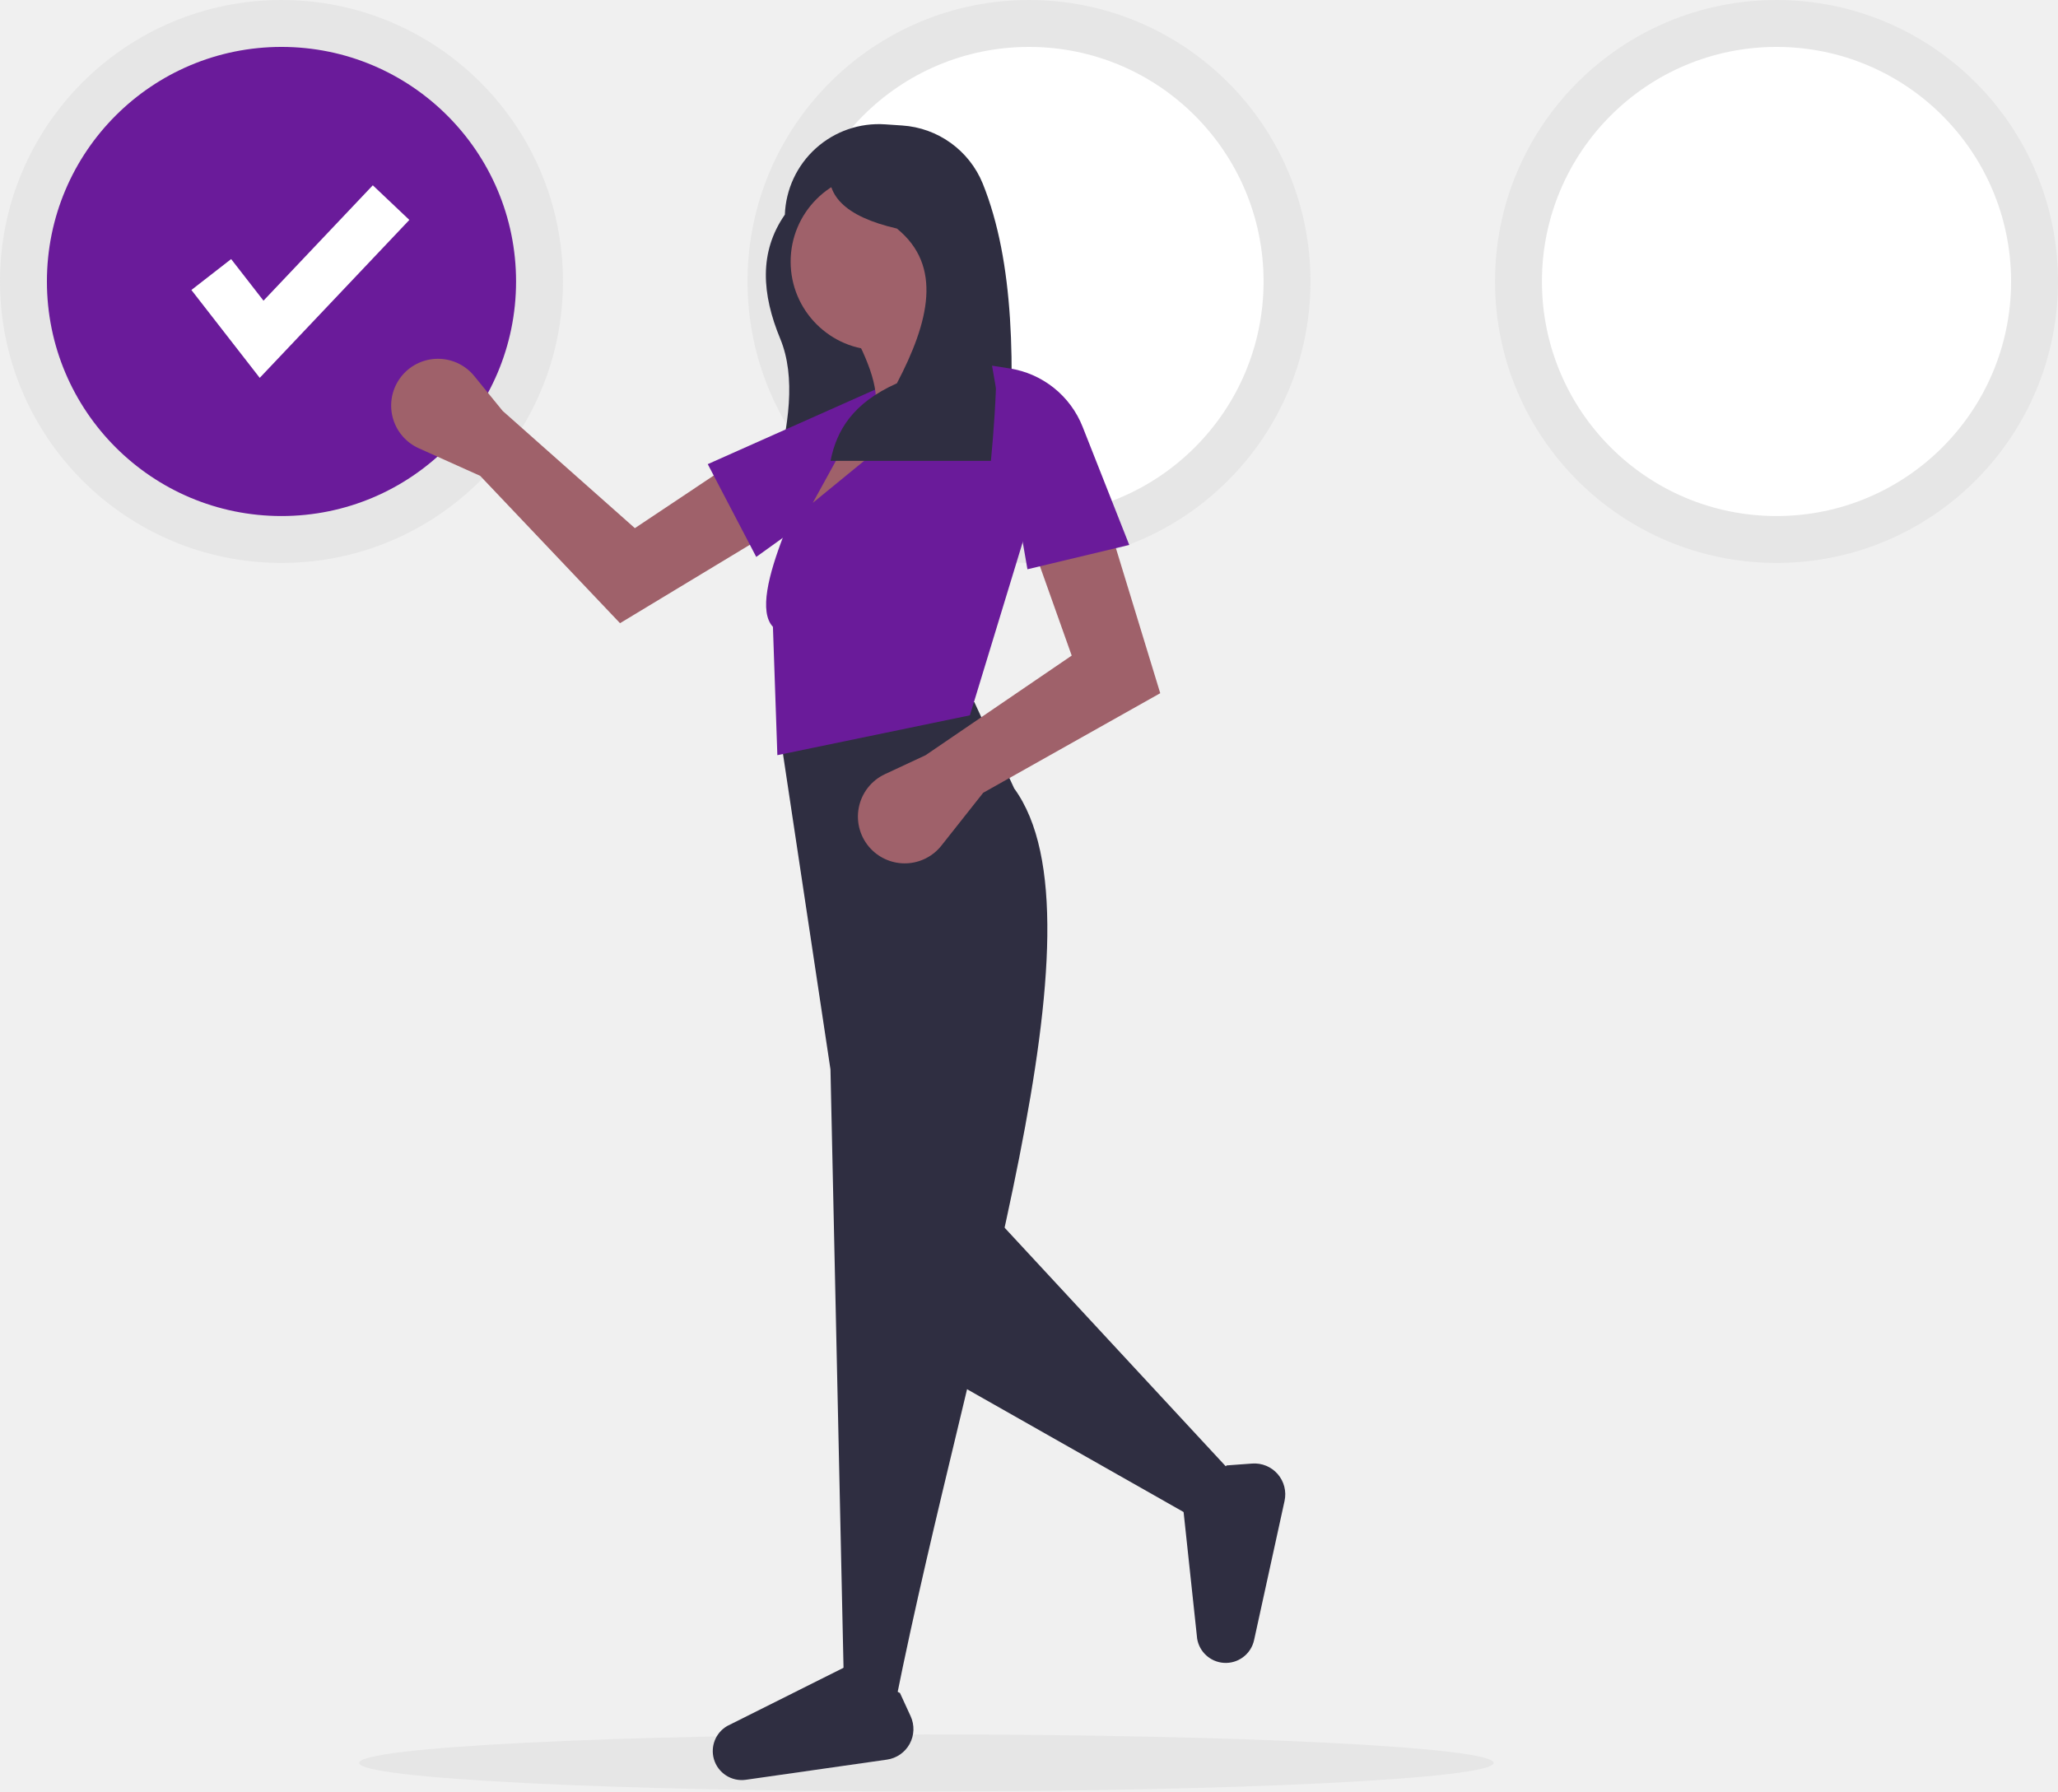
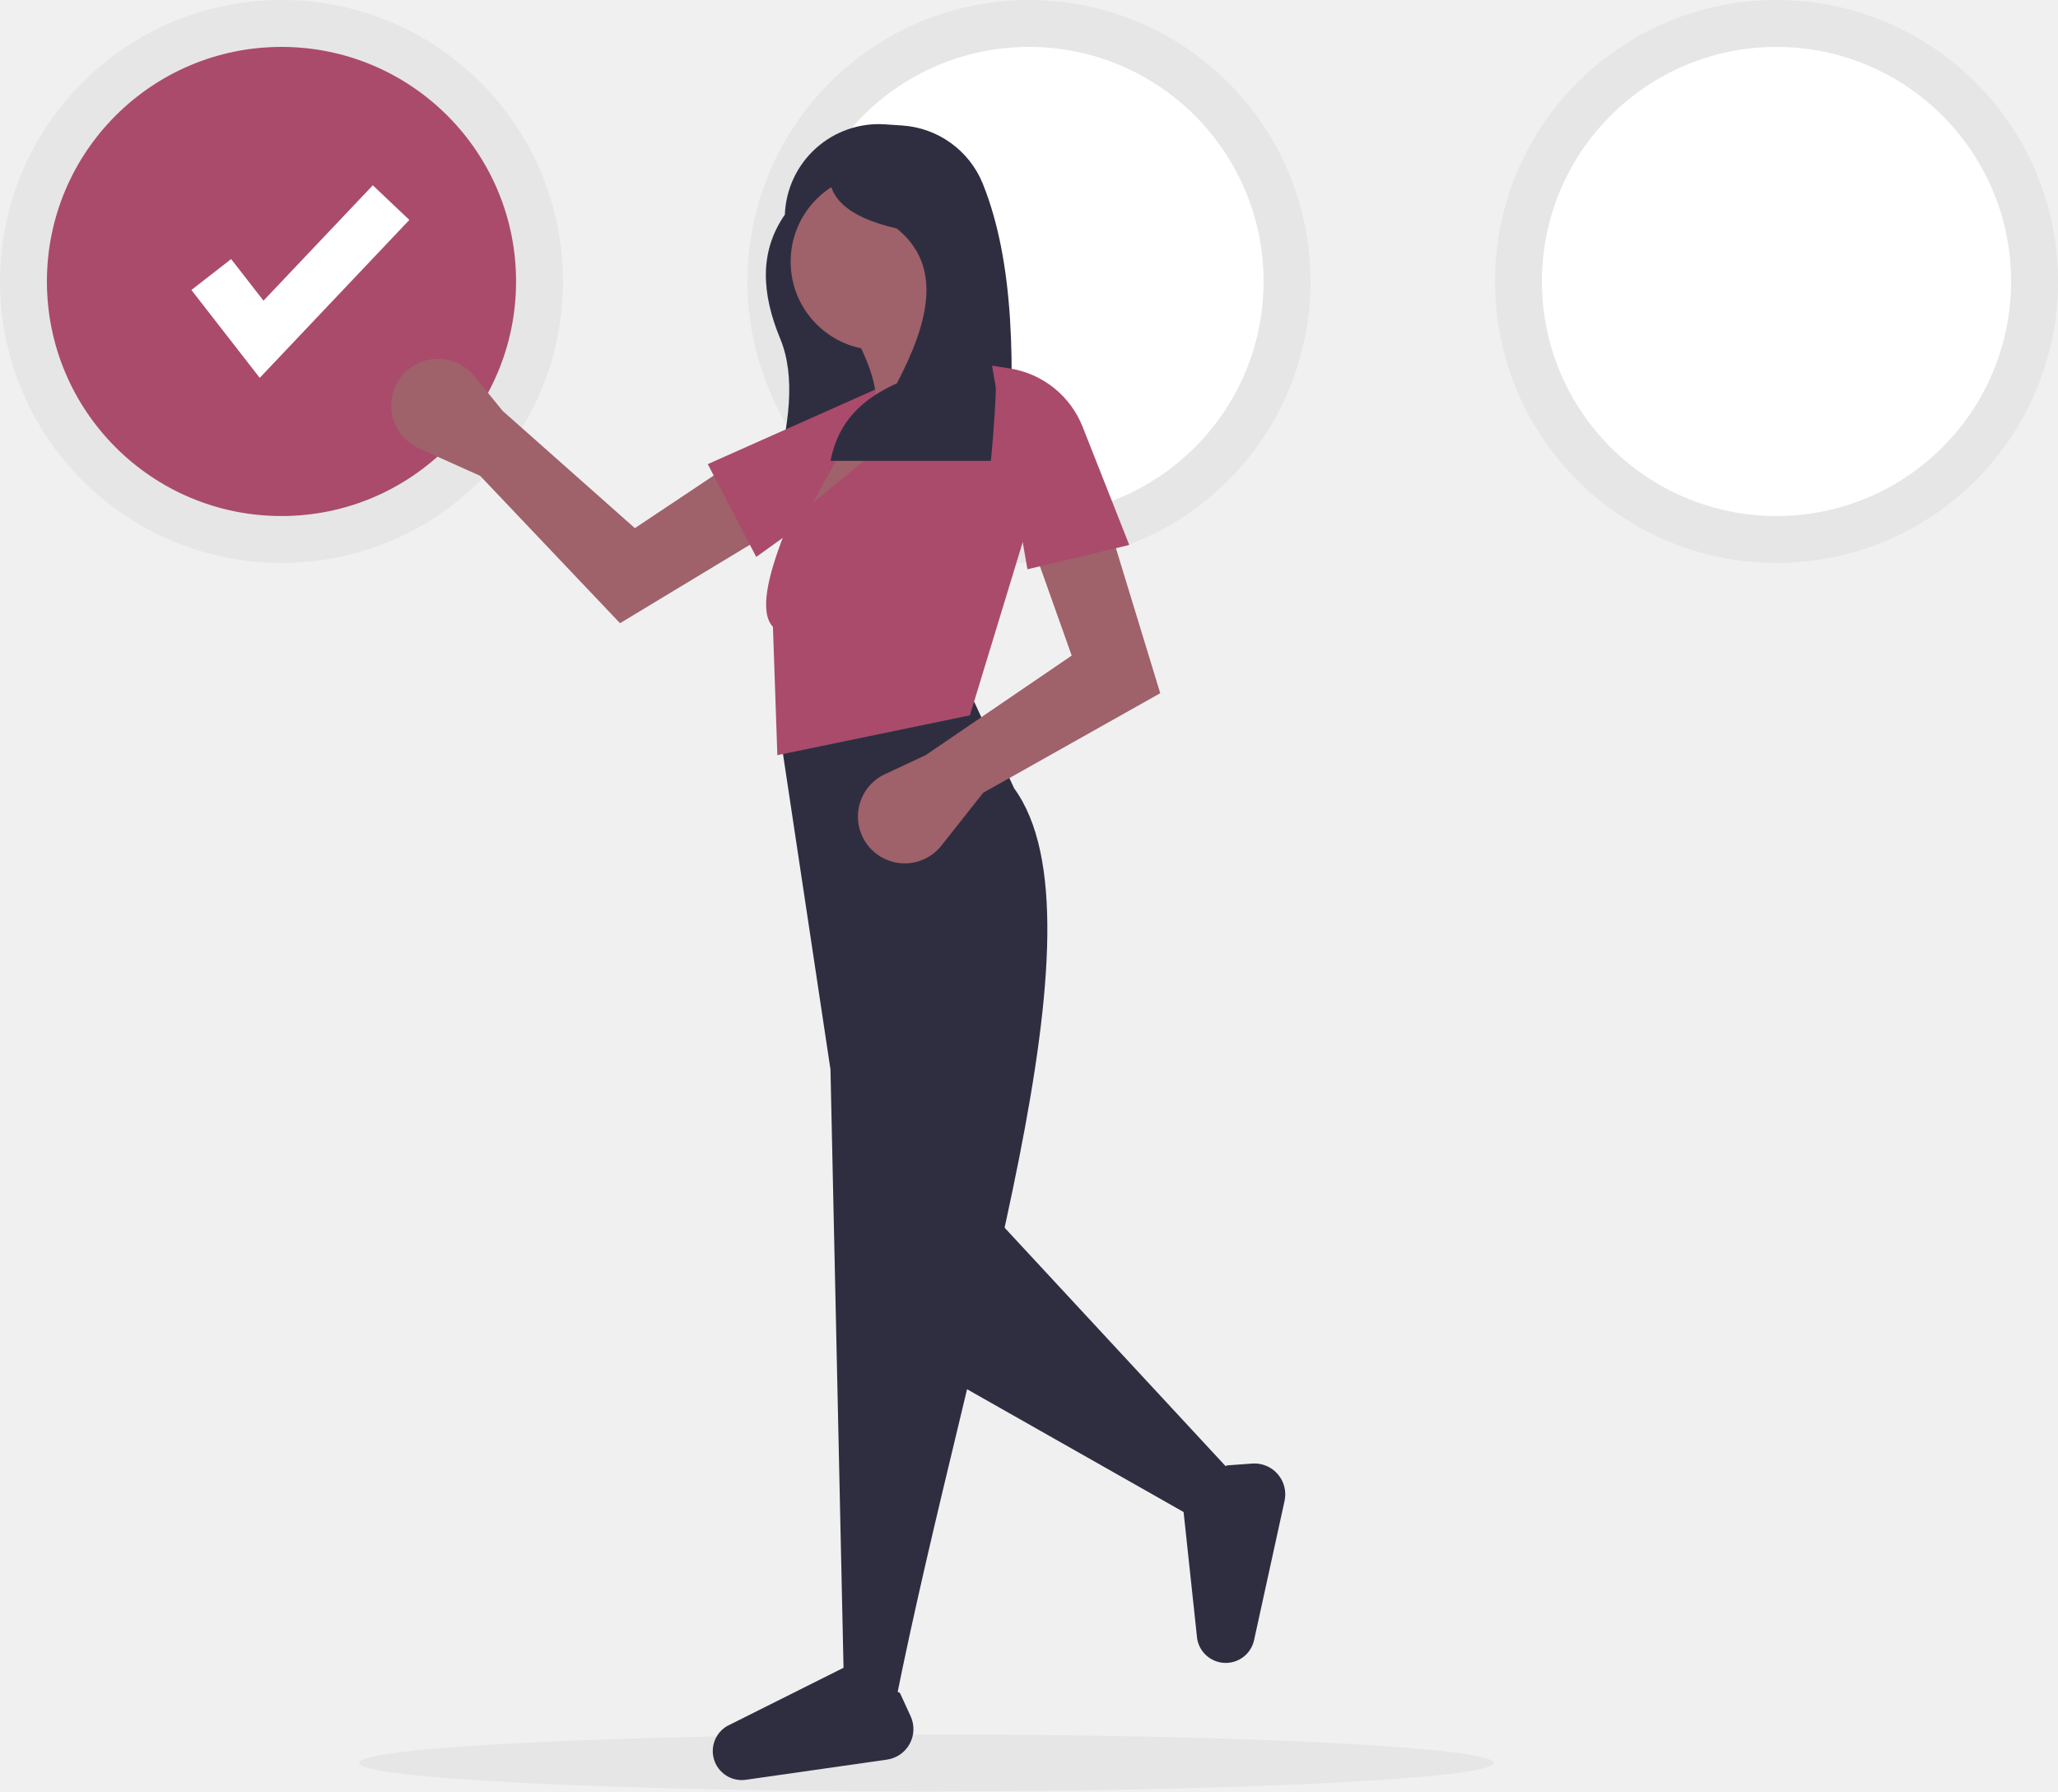
<svg xmlns="http://www.w3.org/2000/svg" id="a43d4114-cd98-41f6-b9a0-b0700c71b140" data-name="Layer 1" width="722" height="628.508" viewBox="0 0 722 628.508">
  <ellipse cx="325" cy="618.508" rx="199" ry="10" fill="#e6e6e6" />
  <circle cx="98.754" cy="98.754" r="98.754" fill="#e6e6e6" />
-   <circle cx="98.754" cy="98.754" r="82.295" fill="#6a1b9a" />
+   <circle cx="98.754" cy="98.754" r="82.295" fill="#aa4b6b" />
  <circle cx="361" cy="98.754" r="98.754" fill="#e6e6e6" />
  <circle cx="361" cy="98.754" r="82.295" fill="#fff" />
  <circle cx="623.246" cy="98.754" r="98.754" fill="#e6e6e6" />
  <circle cx="623.246" cy="98.754" r="82.295" fill="#fff" />
  <polygon points="91.121 132.566 67.146 101.741 81.088 90.896 92.44 105.492 130.789 65.011 143.612 77.16 91.121 132.566" fill="#fff" />
  <path d="M512.744,254.637c-6.485-15.664-7.538-30.447,1.604-43.579h0v0a32.975,32.975,0,0,1,35.175-31.687l5.961.403a32.846,32.846,0,0,1,28.291,20.386c11.115,27.568,11.465,64.207,8.691,103.478H510.94C515.782,285.273,518.268,268.036,512.744,254.637Z" transform="translate(-239 -135.7462)" fill="#2f2e41" />
  <path d="M407.462,302.696l-21.544-9.678a16.418,16.418,0,0,1-7.14-23.765l0,0a16.418,16.418,0,0,1,26.598-1.579l9.953,12.221,46.402,41.154,30.845-20.584,13.98,23.702-50.035,30.224Z" transform="translate(-239 -135.7462)" fill="#9f616a" />
-   <path d="M504.309,331.138l-17.009-32.547,66.232-29.501.573,6.226a33.008,33.008,0,0,1-13.615,29.838Z" transform="translate(-239 -135.7462)" fill="#6a1b9a" />
+   <path d="M504.309,331.138l-17.009-32.547,66.232-29.501.573,6.226a33.008,33.008,0,0,1-13.615,29.838Z" transform="translate(-239 -135.7462)" fill="#aa4b6b" />
  <path d="M590.137,267.146l-67.55,55.904-3.882-5.435,18.635-33.387,8.541-3.882c2.046-8.67-3.178-20.296-10.094-32.61l32.61-4.659C569.971,253.653,577.138,261.712,590.137,267.146Z" transform="translate(-239 -135.7462)" fill="#9f616a" />
  <polygon points="432.663 517.291 421.405 533.984 331.726 483.127 344.149 421.789 432.663 517.291" fill="#2f2e41" />
  <path d="M553.256,732.622l-18.246-8.153L530.351,510.949,512.881,394.871l67.938-12.811,13.976,30.281C629.141,459.446,579.073,603.779,553.256,732.622Z" transform="translate(-239 -135.7462)" fill="#2f2e41" />
  <path d="M554.727,729.721l3.744,8.148a10.824,10.824,0,0,1-8.305,15.235l-49.498,7.071a10.173,10.173,0,0,1-11.22-7.276h0a10.173,10.173,0,0,1,4.67-11.59l41.583-20.813Z" transform="translate(-239 -135.7462)" fill="#2f2e41" />
  <path d="M669.346,649.883l8.943-.656a10.824,10.824,0,0,1,11.366,13.11l-10.693,48.844a10.173,10.173,0,0,1-10.741,7.965h0a10.173,10.173,0,0,1-9.224-8.43l-4.949-46.237Z" transform="translate(-239 -135.7462)" fill="#2f2e41" />
  <circle cx="308.433" cy="91.802" r="31.058" fill="#9f616a" />
-   <path d="M579.267,386.718l-67.55,13.976-1.553-45.034c-9.781-10.356,13.032-51.831,20.964-71.432l10.094-3.106-17.082,31.058,59.786-48.916,11.647,3.106,3.106,56.68Z" transform="translate(-239 -135.7462)" fill="#6a1b9a" />
+   <path d="M579.267,386.718l-67.55,13.976-1.553-45.034c-9.781-10.356,13.032-51.831,20.964-71.432l10.094-3.106-17.082,31.058,59.786-48.916,11.647,3.106,3.106,56.68Z" transform="translate(-239 -135.7462)" fill="#aa4b6b" />
  <path d="M583.925,413.894l-14.649,18.526a16.418,16.418,0,0,1-24.789,1.117l0,0a16.418,16.418,0,0,1,4.968-26.177l14.283-6.665,51.245-34.94-12.423-34.94,26.399-7.764,17.082,55.904Z" transform="translate(-239 -135.7462)" fill="#9f616a" />
  <path d="M586.642,297.428h-56.269c2.114-10.636,7.782-20.285,23.284-27.203,11.303-21.603,16.132-41.197,0-54.29-18.427-4.245-25.563-11.953-23.284-22.55l32.985-5.435C590.485,212.108,590.795,253.347,586.642,297.428Z" transform="translate(-239 -135.7462)" fill="#2f2e41" />
-   <path d="M635.17,326.932l-35.716,8.541-12.423-71.432,6.177.965A33.008,33.008,0,0,1,618.815,285.499Z" transform="translate(-239 -135.7462)" fill="#6a1b9a" />
+   <path d="M635.17,326.932l-35.716,8.541-12.423-71.432,6.177.965A33.008,33.008,0,0,1,618.815,285.499Z" transform="translate(-239 -135.7462)" fill="#aa4b6b" />
</svg>
